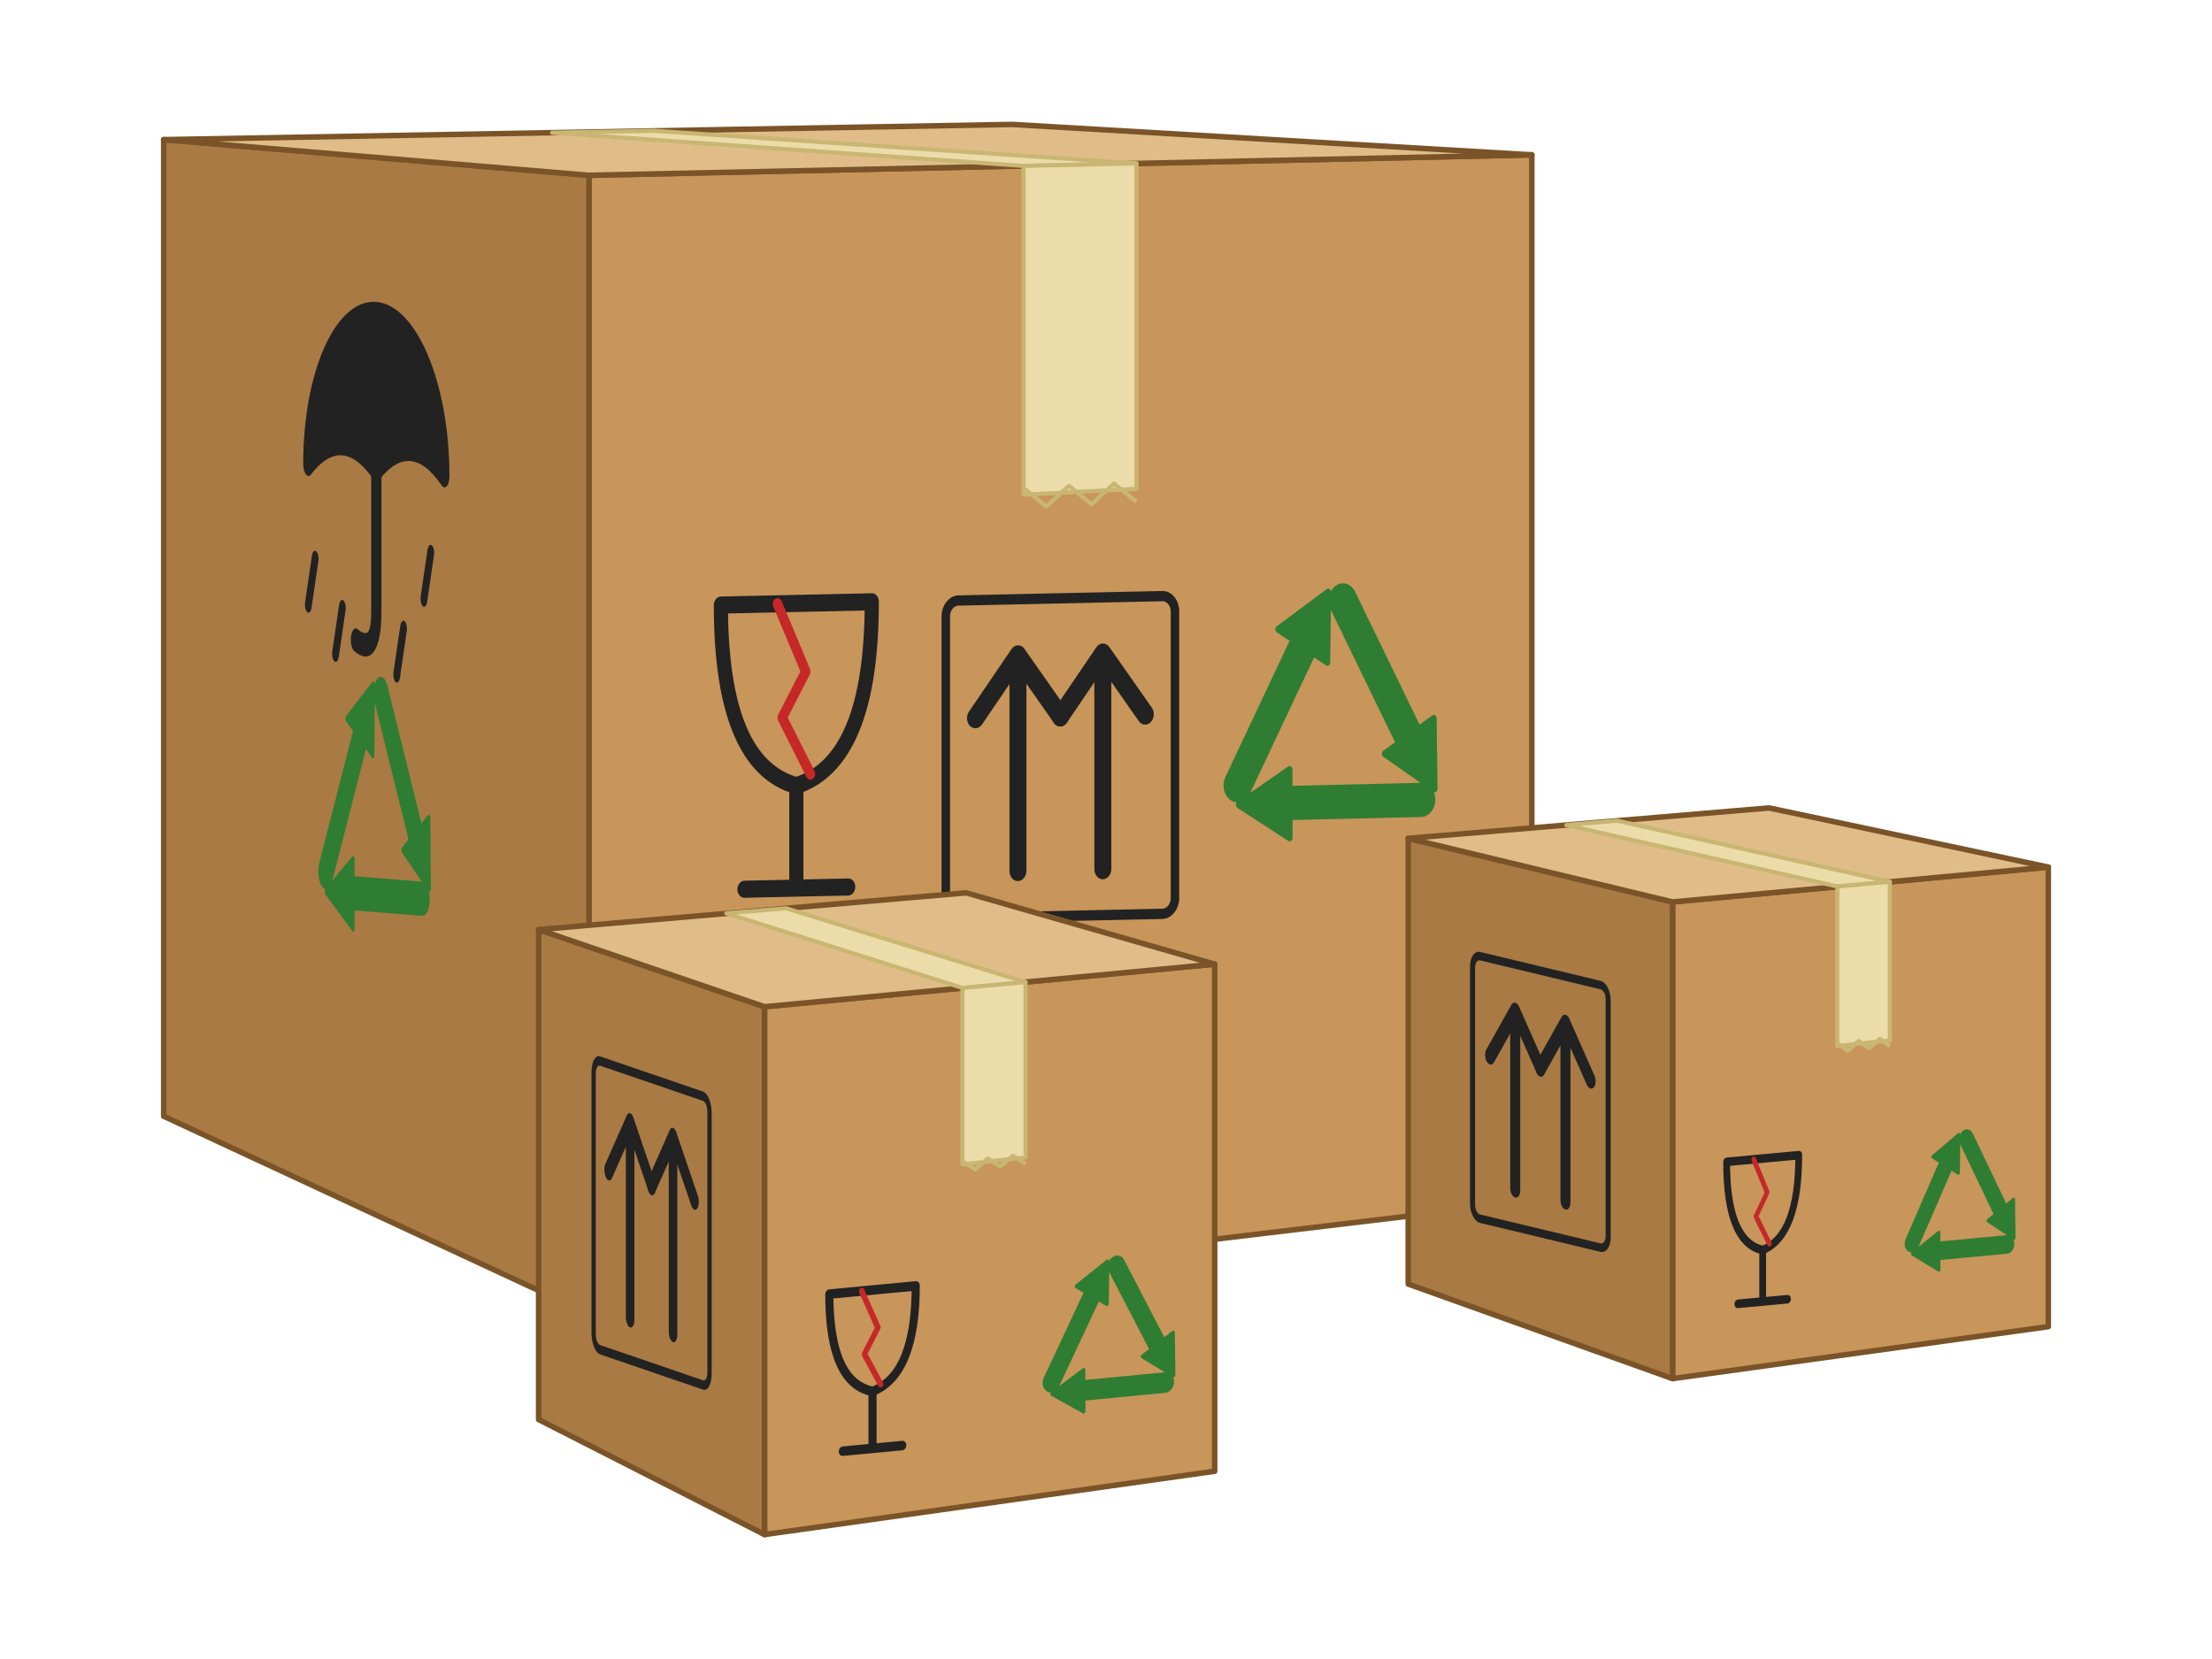
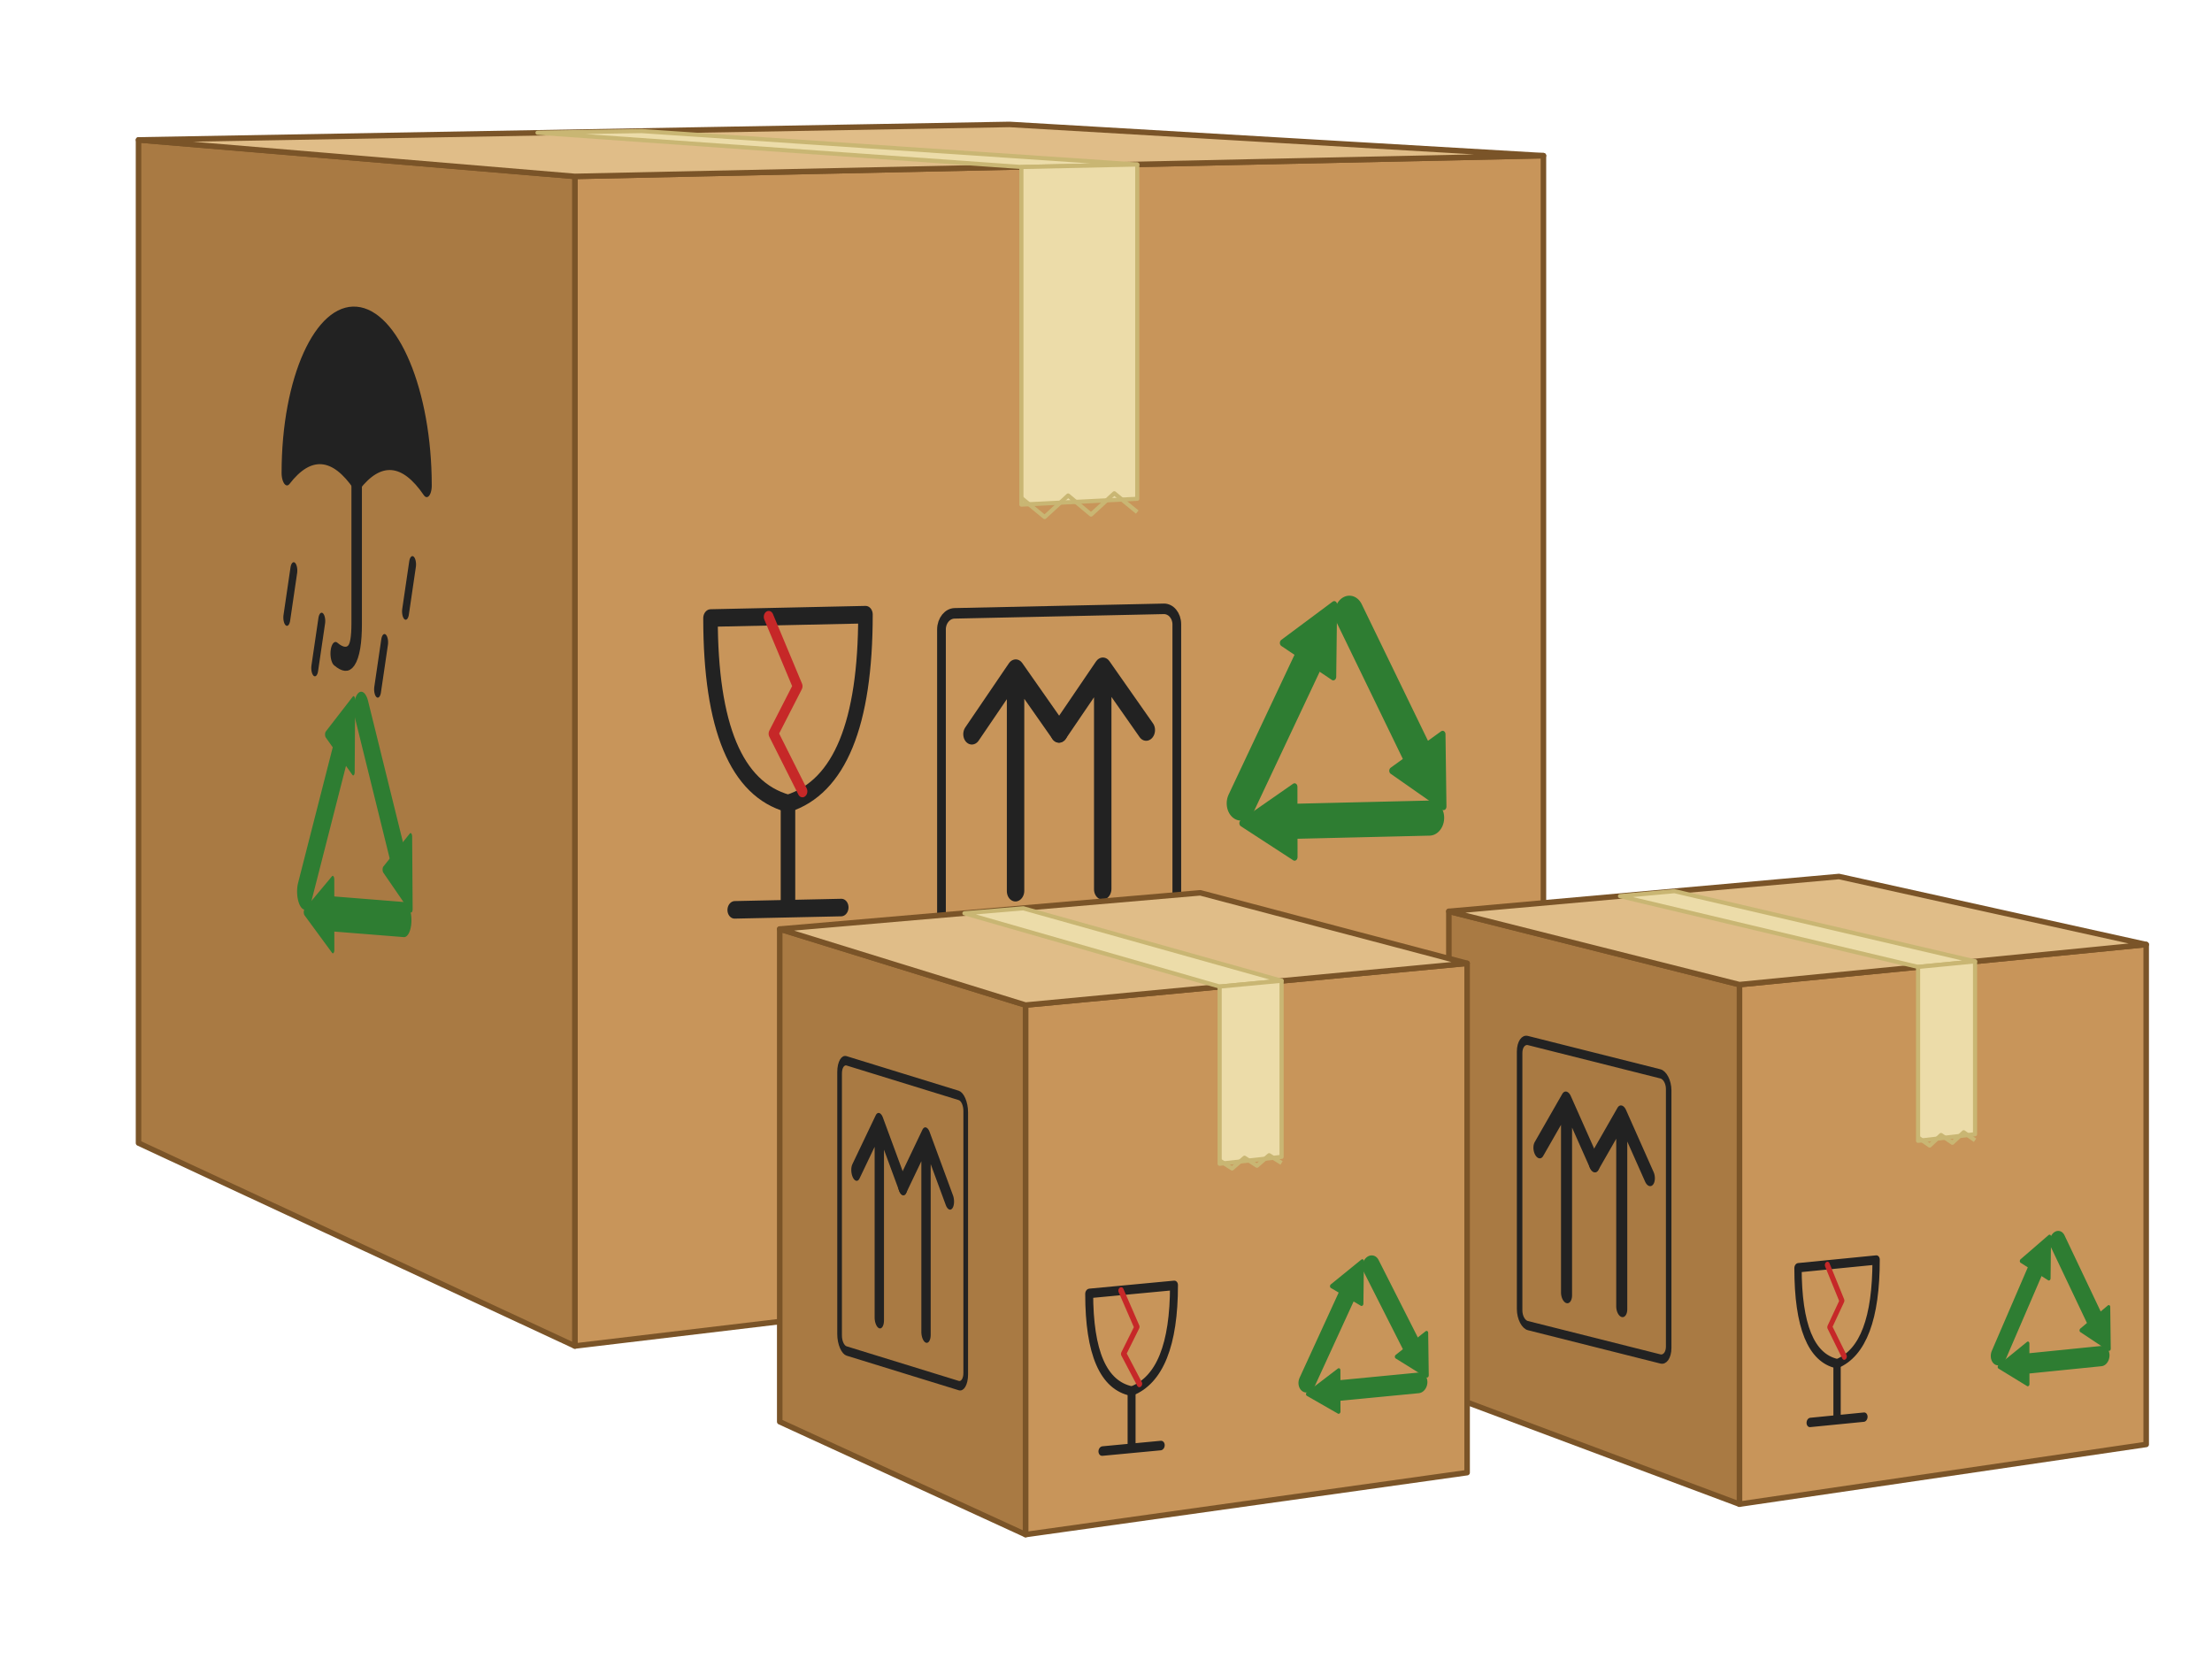
<svg xmlns="http://www.w3.org/2000/svg" xmlns:xlink="http://www.w3.org/1999/xlink" viewBox="0 0 800 600" width="800" height="600">
  <defs>
    <g id="glass" fill="none" stroke="#222" stroke-width="3" stroke-linecap="round" stroke-linejoin="round">
      <path d="M-16,-24 H16 Q16,4 0,8 Q-16,4 -16,-24 Z" />
      <path d="M0,8 V26 M-11,26 H11" />
      <path d="M-4,-24 L2,-12 L-3,-4 L3,6" stroke="#c62828" stroke-width="2" />
    </g>
    <g id="up" fill="none" stroke="#222" stroke-width="4" stroke-linecap="round" stroke-linejoin="round">
      <rect x="-27" y="-31" width="54" height="62" rx="3" stroke-width="2" />
      <path d="M-10,22 V-18 M-20,-8 L-10,-20 L0,-8" />
      <path d="M10,22 V-18 M0,-8 L10,-20 L20,-8" />
    </g>
    <g id="recy" fill="#2e7d32" stroke="#2e7d32" stroke-linejoin="round">
      <g id="arr">
        <path d="M-17,8 L-5.5,-12" stroke-width="5" stroke-linecap="round" fill="none" />
        <polygon points="-1,-20 -1.15,-9.7 -9.85,-14.7" />
      </g>
      <use xlink:href="#arr" href="#arr" transform="rotate(120)" />
      <use xlink:href="#arr" href="#arr" transform="rotate(240)" />
    </g>
    <g id="umb" fill="none" stroke="#222" stroke-width="3" stroke-linecap="round" stroke-linejoin="round">
      <path d="M-20,0 A20,20 0 0 1 20,0 Q10,-6 0,0 Q-10,-6 -20,0 Z" fill="#222" />
      <path d="M0,0 V18 Q0,24 -6,22" />
      <path d="M-18,12 l-2,6 M-10,18 l-2,6 M16,10 l-2,6 M8,20 l-2,6" stroke-width="2" />
    </g>
  </defs>
  <g stroke="#7a5428" stroke-width="2" stroke-linejoin="round">
-     <polygon points="213.0,63.4 554.0,56.0 554.0,434.5 213.0,475.2" fill="#c8955a" />
-     <polygon points="59.2,50.5 213.0,63.4 213.0,475.2 59.2,403.7" fill="#a97a43" />
-     <polygon points="213.0,63.4 554.0,56.0 366.0,45.0 59.2,50.5" fill="#e0bd88" />
-     <polygon points="370.2,60.0 411.0,59.1 236.5,47.3 199.7,48.0" fill="#ecdca9" stroke="#c9b673" stroke-width="1.5" />
-     <polygon points="370.2,60.0 411.0,59.1 411.0,176.8 370.2,178.9" fill="#ecdca9" stroke="#c9b673" stroke-width="1.5" />
-     <polyline points="370.2,176.5 378.4,183.2 386.6,175.7 394.8,182.4 402.9,174.9 411.0,181.5" fill="none" stroke="#c9b673" stroke-width="1.5" />
+     <polygon points="207.9,63.8 558.2,56.3 558.2,445.0 207.9,486.8" fill="#c8955a" />
+     <polygon points="50.1,50.6 207.9,63.8 207.9,486.8 50.1,413.4" fill="#a97a43" />
+     <polygon points="207.9,63.8 558.2,56.3 365.1,45.0 50.1,50.6" fill="#e0bd88" />
+     <polygon points="369.4,60.4 411.3,59.5 232.1,47.4 194.4,48.0" fill="#ecdca9" stroke="#c9b673" stroke-width="1.5" />
+     <polygon points="369.4,60.4 411.3,59.5 411.3,180.4 369.4,182.5" fill="#ecdca9" stroke="#c9b673" stroke-width="1.5" />
+     <polyline points="369.4,180.1 377.8,187.0 386.3,179.2 394.6,186.1 403.0,178.4 411.3,185.2" fill="none" stroke="#c9b673" stroke-width="1.5" />
  </g>
-   <use href="#glass" xlink:href="#glass" transform="matrix(3.4107 -0.0734 0 4.1185 212.97 63.35) translate(22 50) scale(0.5)" />
-   <use href="#up" xlink:href="#up" transform="matrix(3.4107 -0.0734 0 4.1185 212.97 63.35) translate(50 52) scale(0.45)" />
-   <use href="#recy" xlink:href="#recy" transform="matrix(3.4107 -0.0734 0 4.1185 212.97 63.35) translate(79 50) scale(0.6)" />
-   <use href="#umb" xlink:href="#umb" transform="matrix(1.5373 0.1289 0 3.5326 59.24 50.47) translate(50 32) scale(0.8)" />
-   <use href="#recy" xlink:href="#recy" transform="matrix(1.5373 0.1289 0 3.5326 59.24 50.47) translate(50 68) scale(0.7)" />
+   <use href="#glass" xlink:href="#glass" transform="matrix(3.5025 -0.0754 0 4.2294 207.93 63.85) translate(22 50) scale(0.5)" />
+   <use href="#up" xlink:href="#up" transform="matrix(3.5025 -0.0754 0 4.2294 207.93 63.85) translate(50 52) scale(0.45)" />
+   <use href="#recy" xlink:href="#recy" transform="matrix(3.5025 -0.0754 0 4.2294 207.93 63.85) translate(79 50) scale(0.6)" />
+   <use href="#umb" xlink:href="#umb" transform="matrix(1.5787 0.1324 0 3.6277 50.06 50.61) translate(50 32) scale(0.8)" />
+   <use href="#recy" xlink:href="#recy" transform="matrix(1.5787 0.1324 0 3.6277 50.06 50.61) translate(50 68) scale(0.7)" />
  <g stroke="#7a5428" stroke-width="2" stroke-linejoin="round">
-     <polygon points="604.9,326.2 740.8,313.6 740.8,479.8 604.9,498.6" fill="#c8955a" />
-     <polygon points="509.3,303.2 604.9,326.2 604.9,498.6 509.3,464.4" fill="#a97a43" />
-     <polygon points="604.9,326.2 740.8,313.6 639.8,292.2 509.3,303.2" fill="#e0bd88" />
-     <polygon points="664.5,320.6 683.5,318.9 584.8,296.8 566.5,298.4" fill="#ecdca9" stroke="#c9b673" stroke-width="1.5" />
-     <polygon points="664.5,320.6 683.5,318.9 683.5,376.3 664.5,378.3" fill="#ecdca9" stroke="#c9b673" stroke-width="1.5" />
-     <polyline points="664.5,377.3 668.3,380.0 672.2,376.5 676.0,379.1 679.8,375.7 683.5,378.3" fill="none" stroke="#c9b673" stroke-width="1.5" />
+     <polygon points="629.1,356.1 776.2,341.6 776.2,522.4 629.1,544.0" fill="#c8955a" />
+     <polygon points="524.0,329.6 629.1,356.1 629.1,544.0 524.0,504.7" fill="#a97a43" />
+     <polygon points="629.1,356.1 776.2,341.6 665.1,317.0 524.0,329.6" fill="#e0bd88" />
+     <polygon points="693.7,349.7 714.3,347.7 605.6,322.3 585.9,324.1" fill="#ecdca9" stroke="#c9b673" stroke-width="1.5" />
+     <polygon points="693.7,349.7 714.3,347.7 714.3,410.2 693.7,412.6" fill="#ecdca9" stroke="#c9b673" stroke-width="1.5" />
+     <polyline points="693.7,411.4 697.9,414.3 702.0,410.5 706.1,413.3 710.2,409.5 714.3,412.4" fill="none" stroke="#c9b673" stroke-width="1.5" />
  </g>
-   <use href="#glass" xlink:href="#glass" transform="matrix(1.3588 -0.1258 0 1.724 604.89 326.16) translate(24 70) scale(0.6)" />
-   <use href="#recy" xlink:href="#recy" transform="matrix(1.3588 -0.1258 0 1.724 604.89 326.16) translate(77 70) scale(0.78)" />
-   <use href="#up" xlink:href="#up" transform="matrix(0.956 0.2294 0 1.6121 509.29 303.22) translate(50 52) scale(0.95)" />
+   <use href="#glass" xlink:href="#glass" transform="matrix(1.4711 -0.1453 0 1.8795 629.09 356.09) translate(24 70) scale(0.6)" />
+   <use href="#recy" xlink:href="#recy" transform="matrix(1.4711 -0.1453 0 1.8795 629.09 356.09) translate(77 70) scale(0.78)" />
+   <use href="#up" xlink:href="#up" transform="matrix(1.0509 0.2645 0 1.7505 524.00 329.65) translate(50 52) scale(0.95)" />
  <g stroke="#7a5428" stroke-width="2" stroke-linejoin="round">
-     <polygon points="276.5,364.1 439.3,348.7 439.3,532.1 276.5,555.0" fill="#c8955a" />
-     <polygon points="194.8,336.2 276.5,364.1 276.5,555.0 194.8,513.4" fill="#a97a43" />
-     <polygon points="276.5,364.1 439.3,348.7 349.4,322.9 194.8,336.2" fill="#e0bd88" />
-     <polygon points="348.1,357.3 370.9,355.2 284.3,328.5 262.7,330.3" fill="#ecdca9" stroke="#c9b673" stroke-width="1.5" />
-     <polygon points="348.1,357.3 370.9,355.2 370.9,418.6 348.1,421.1" fill="#ecdca9" stroke="#c9b673" stroke-width="1.5" />
-     <polyline points="348.1,420.0 352.7,422.9 357.2,419.0 361.8,421.9 366.3,418.0 370.9,420.9" fill="none" stroke="#c9b673" stroke-width="1.5" />
+     <polygon points="370.9,363.5 530.6,348.4 530.6,532.6 370.9,555.0" fill="#c8955a" />
+     <polygon points="282.0,336.0 370.9,363.5 370.9,555.0 282.0,514.2" fill="#a97a43" />
+     <polygon points="370.9,363.5 530.6,348.4 434.1,322.9 282.0,336.0" fill="#e0bd88" />
+     <polygon points="441.1,356.8 463.5,354.7 370.1,328.5 348.8,330.3" fill="#ecdca9" stroke="#c9b673" stroke-width="1.5" />
+     <polygon points="441.1,356.8 463.5,354.7 463.5,418.4 441.1,420.9" fill="#ecdca9" stroke="#c9b673" stroke-width="1.5" />
+     <polyline points="441.1,419.7 445.6,422.6 450.1,418.7 454.6,421.6 459.0,417.8 463.5,420.6" fill="none" stroke="#c9b673" stroke-width="1.5" />
  </g>
-   <use href="#glass" xlink:href="#glass" transform="matrix(1.6279 -0.1537 0 1.909 276.49 364.10) translate(24 70) scale(0.6)" />
-   <use href="#recy" xlink:href="#recy" transform="matrix(1.6279 -0.1537 0 1.909 276.49 364.10) translate(77 70) scale(0.78)" />
-   <use href="#up" xlink:href="#up" transform="matrix(0.8168 0.2794 0 1.7727 194.81 336.16) translate(50 52) scale(0.95)" />
+   <use href="#glass" xlink:href="#glass" transform="matrix(1.5972 -0.1508 0 1.9154 370.92 363.46) translate(24 70) scale(0.6)" />
+   <use href="#recy" xlink:href="#recy" transform="matrix(1.5972 -0.1508 0 1.9154 370.92 363.46) translate(77 70) scale(0.78)" />
+   <use href="#up" xlink:href="#up" transform="matrix(0.8892 0.2743 0 1.7816 282.00 336.03) translate(50 52) scale(0.95)" />
</svg>
